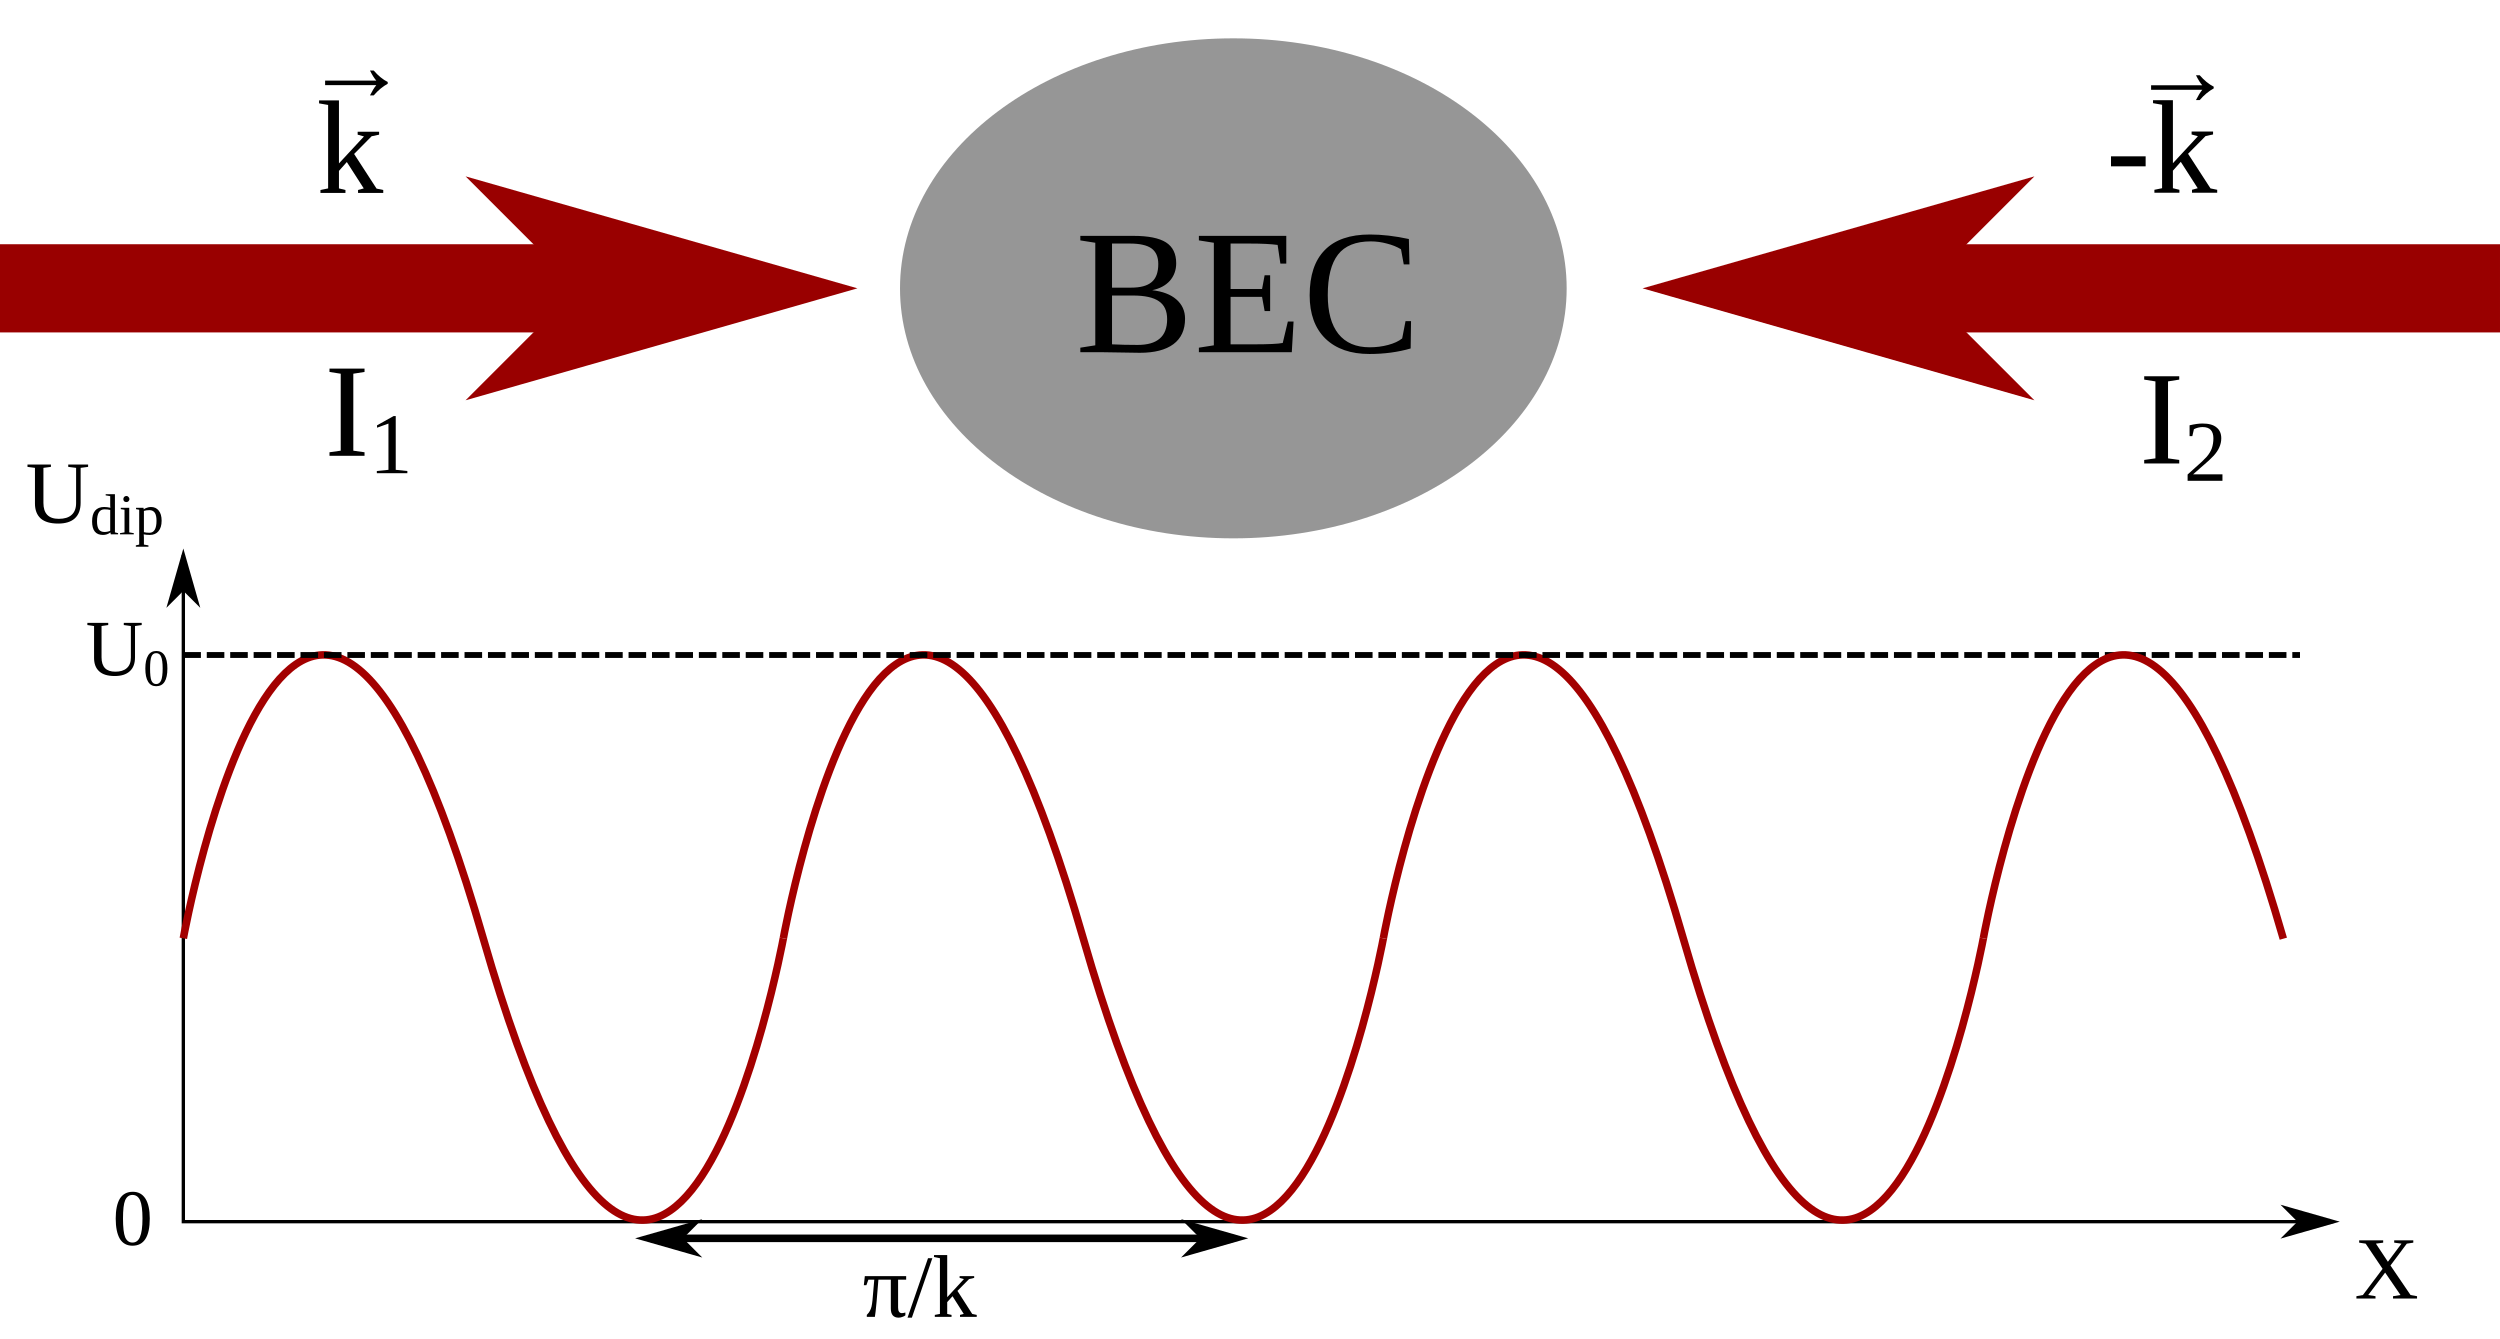
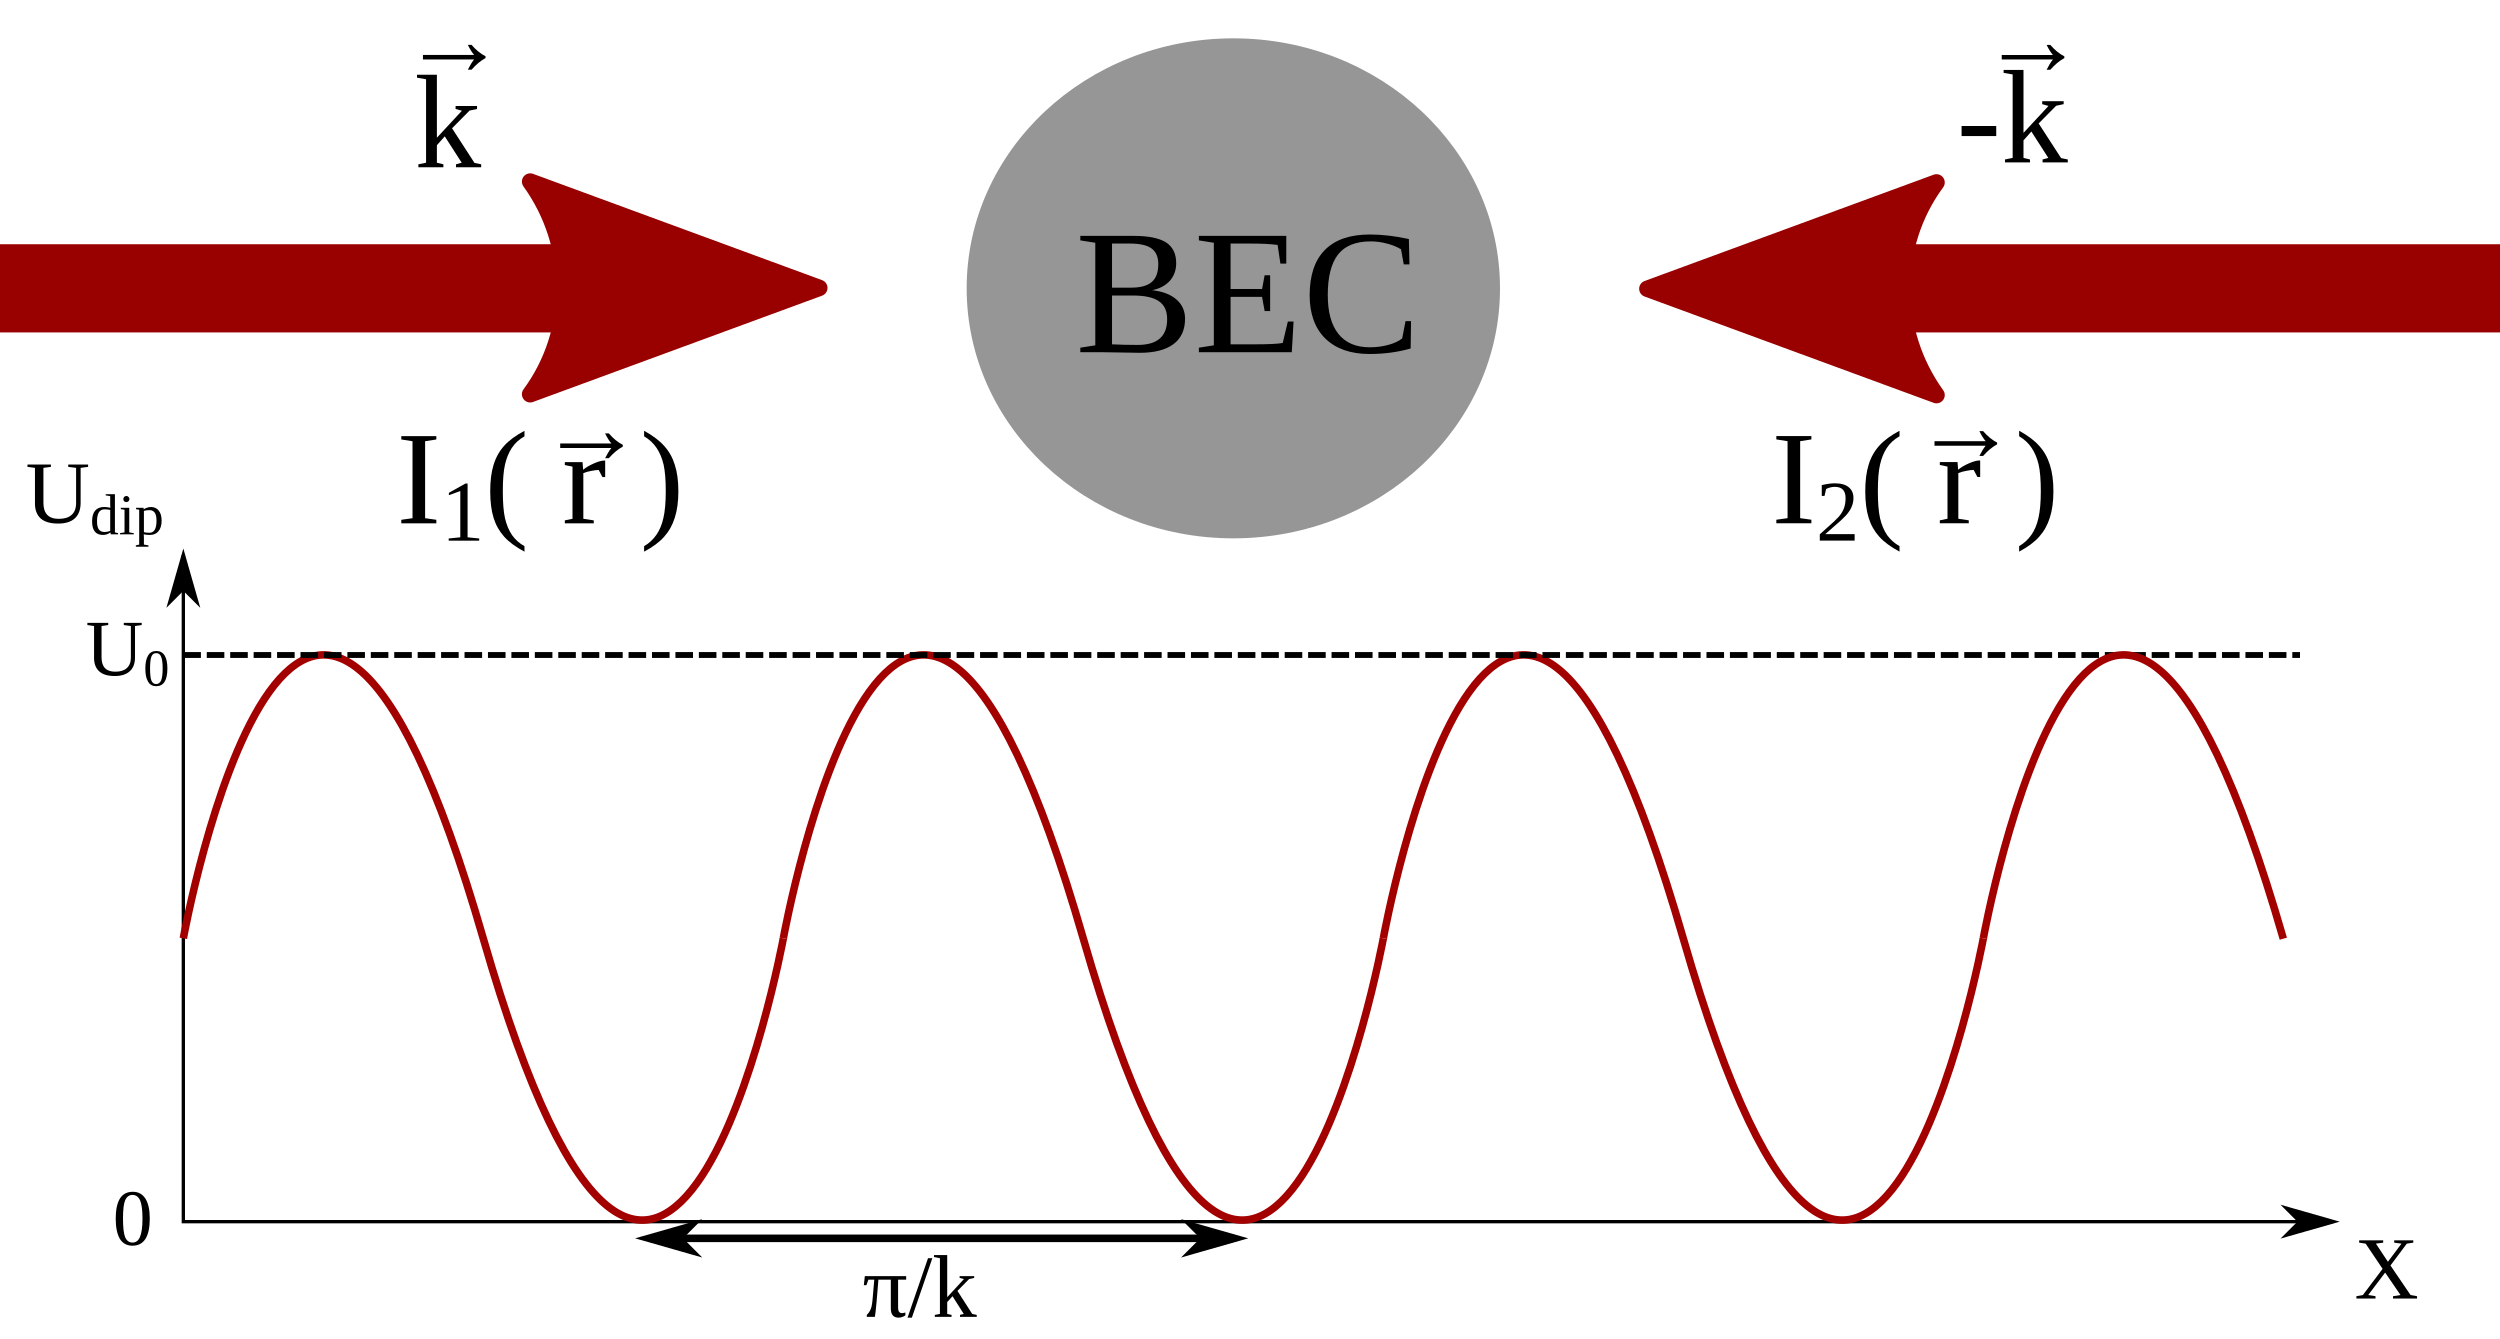
<svg xmlns="http://www.w3.org/2000/svg" width="198.438mm" height="106.253mm" viewBox="0 0 198.438 106.253" version="1.1" id="svg8">
  <defs id="defs2">
+     <marker style="overflow:visible;" id="marker1668" refX="0.0" refY="0.0" orient="auto">
+       <path transform="scale(0.3) rotate(180) translate(-2.3,0)" d="M 8.719,4.034 L -2.207,0.016 L 8.719,-4.002 C 6.973,-1.63 6.983,1.616 8.719,4.034 z " style="fill-rule:evenodd;stroke-width:0.625;stroke-linejoin:round;stroke:#990000;stroke-opacity:1;fill:#990000;fill-opacity:1" id="path1666" />
+     </marker>
+     <marker style="overflow:visible;" id="Arrow2Send" refX="0.0" refY="0.0" orient="auto">
+       <path transform="scale(0.3) rotate(180) translate(-2.3,0)" d="M 8.719,4.034 L -2.207,0.016 L 8.719,-4.002 C 6.973,-1.63 6.983,1.616 8.719,4.034 z " style="fill-rule:evenodd;stroke-width:0.625;stroke-linejoin:round;stroke:#990000;stroke-opacity:1;fill:#990000;fill-opacity:1" id="path1063" />
+     </marker>
+     <marker style="overflow:visible" id="marker1428" refX="0" refY="0" orient="auto">
+       <path transform="matrix(-0.2,0,0,-0.2,-1.2,0)" style="fill:#990000;fill-opacity:1;fill-rule:evenodd;stroke:#990000;stroke-width:1pt;stroke-opacity:1" d="M 0,0 5,-5 -12.5,0 5,5 Z" id="path1426" />
+     </marker>
    <marker style="overflow:visible;" id="Arrow1Mend" refX="0.0" refY="0.0" orient="auto">
      <path transform="scale(0.4) rotate(180) translate(10,0)" style="fill-rule:evenodd;stroke:#000000;stroke-width:1pt;stroke-opacity:1;fill:#000000;fill-opacity:1" d="M 0.0,0.0 L 5.0,-5.0 L -12.5,0.0 L 5.0,5.0 L 0.0,0.0 z " id="path877" />
    </marker>
    <marker style="overflow:visible" id="Arrow1Mstart" refX="0.0" refY="0.0" orient="auto">
      <path transform="scale(0.4) translate(10,0)" style="fill-rule:evenodd;stroke:#000000;stroke-width:1pt;stroke-opacity:1;fill:#000000;fill-opacity:1" d="M 0.0,0.0 L 5.0,-5.0 L -12.5,0.0 L 5.0,5.0 L 0.0,0.0 z " id="path874" />
    </marker>
    <marker style="overflow:visible" id="marker1880" refX="0" refY="0" orient="auto">
      <path transform="matrix(-0.8,0,0,-0.8,-10,0)" style="fill:#000000;fill-opacity:1;fill-rule:evenodd;stroke:#000000;stroke-width:1pt;stroke-opacity:1" d="M 0,0 5,-5 -12.5,0 5,5 Z" id="path1878" />
    </marker>
    <marker style="overflow:visible" id="marker1816" refX="0" refY="0" orient="auto">
      <path transform="matrix(0.8,0,0,0.8,10,0)" style="fill:#000000;fill-opacity:1;fill-rule:evenodd;stroke:#000000;stroke-width:1pt;stroke-opacity:1" d="M 0,0 5,-5 -12.5,0 5,5 Z" id="path1814" />
    </marker>
    <marker style="overflow:visible" id="Arrow1Lstart" refX="0" refY="0" orient="auto">
      <path transform="matrix(0.8,0,0,0.8,10,0)" style="fill:#000000;fill-opacity:1;fill-rule:evenodd;stroke:#000000;stroke-width:1pt;stroke-opacity:1" d="M 0,0 5,-5 -12.5,0 5,5 Z" id="path868" />
    </marker>
    <marker style="overflow:visible" id="marker1131" refX="0" refY="0" orient="auto">
      <path transform="matrix(-0.8,0,0,-0.8,-10,0)" style="fill:#000000;fill-opacity:1;fill-rule:evenodd;stroke:#000000;stroke-width:1pt;stroke-opacity:1" d="M 0,0 5,-5 -12.5,0 5,5 Z" id="path871" />
    </marker>
    <marker style="overflow:visible" id="Arrow1Send" refX="0" refY="0" orient="auto">
      <path transform="matrix(-0.2,0,0,-0.2,-1.2,0)" style="fill:#990000;fill-opacity:1;fill-rule:evenodd;stroke:#990000;stroke-width:1pt;stroke-opacity:1" d="M 0,0 5,-5 -12.5,0 5,5 Z" id="path854" />
    </marker>
    <marker style="overflow:visible" id="Arrow1Lend" refX="0" refY="0" orient="auto">
      <path transform="matrix(-0.8,0,0,-0.8,-10,0)" style="fill:#0000dc;fill-opacity:1;fill-rule:evenodd;stroke:#000000;stroke-width:1pt;stroke-opacity:1" d="M 0,0 5,-5 -12.5,0 5,5 Z" id="path842" />
    </marker>
-     <marker style="overflow:visible" id="Arrow1Send-3" refX="0" refY="0" orient="auto">
-       <path transform="matrix(-0.2,0,0,-0.2,-1.2,0)" style="fill:#990000;fill-opacity:1;fill-rule:evenodd;stroke:#990000;stroke-width:1pt;stroke-opacity:1" d="M 0,0 5,-5 -12.5,0 5,5 Z" id="path854-6" />
-     </marker>
  </defs>
  <g id="layer1" transform="translate(-5.291667,-48.551)">
-     <ellipse style="fill:#969696;fill-opacity:1;stroke-width:0.265" id="path835" cx="103.188" cy="71.438" rx="26.458" ry="19.844" />
-     <path style="fill:none;fill-opacity:1;stroke:#990000;stroke-width:7;stroke-linecap:butt;stroke-linejoin:miter;stroke-miterlimit:4;stroke-dasharray:none;stroke-opacity:1;marker-end:url(#Arrow1Send)" d="M 5.292,71.437 H 60.854" id="path837" />
-     <path style="fill:none;fill-opacity:1;stroke:#990000;stroke-width:7;stroke-linecap:butt;stroke-linejoin:miter;stroke-miterlimit:4;stroke-dasharray:none;stroke-opacity:1;marker-end:url(#Arrow1Send-3)" d="m 203.729,71.438 h -55.562" id="path837-7" />
-     <text xml:space="preserve" style="font-size:10.583px;line-height:1.25;font-family:'Times New Roman';-inkscape-font-specification:'Times New Roman, ';stroke-width:0.265" x="30.416" y="63.868" id="text1373" transform="scale(1.000027,0.9999729)">
-       <tspan id="tspan1371" x="30.416" y="63.868" style="font-size:10.583px;stroke-width:0.265">k</tspan>
+     <ellipse style="fill:#969696;fill-opacity:1;stroke-width:0.265" id="path835" ry="19.844" rx="21.167" cy="71.438" cx="103.188" />
+     <path style="fill:none;fill-opacity:1;stroke:#990000;stroke-width:7;stroke-linecap:butt;stroke-linejoin:miter;stroke-miterlimit:4;stroke-dasharray:none;stroke-opacity:1;marker-end:url(#Arrow2Send)" d="M 5.292,71.437 H 60.854" id="path837" />
+     <path style="fill:none;fill-opacity:1;stroke:#990000;stroke-width:7;stroke-linecap:butt;stroke-linejoin:miter;stroke-miterlimit:4;stroke-dasharray:none;stroke-opacity:1;marker-end:url(#marker1668)" d="m 203.729,71.438 -58.208,3e-6" id="path837-7" />
+     <text xml:space="preserve" style="font-size:10.583px;line-height:1.25;font-family:'Times New Roman';-inkscape-font-specification:'Times New Roman, ';stroke-width:0.265" x="38.186" y="61.83" id="text1373" transform="scale(1.000027,0.9999729)">
+       <tspan id="tspan1371" x="38.186" y="61.83" style="font-size:10.583px;stroke-width:0.265">k</tspan>
    </text>
    <text xml:space="preserve" style="font-size:14.111px;line-height:1.25;font-family:'Times New Roman';-inkscape-font-specification:'Times New Roman, ';stroke-width:0.265" x="90.635" y="76.507" id="text23">
      <tspan id="tspan21" x="90.635" y="76.507" style="font-size:14.111px;stroke-width:0.265">BEC</tspan>
    </text>
    <path style="fill:none;stroke:#000000;stroke-width:0.265;stroke-linecap:butt;stroke-linejoin:miter;stroke-miterlimit:4;stroke-dasharray:none;stroke-opacity:1;marker-start:url(#Arrow1Lstart);marker-end:url(#marker1131)" d="m 19.844,92.604 0,52.917 170.656,1e-5" id="path866" />
    <text xml:space="preserve" style="font-size:7.056px;line-height:1.25;font-family:'Times New Roman';-inkscape-font-specification:'Times New Roman, ';stroke-width:0.265" x="192.177" y="151.624" id="text1359">
      <tspan x="192.177" y="151.624" style="font-size:7.056px;stroke-width:0.265" id="tspan1361">X</tspan>
    </text>
    <text xml:space="preserve" style="font-size:7.056px;line-height:1.25;font-family:'Times New Roman';-inkscape-font-specification:'Times New Roman, ';stroke-width:0.265" x="7.333" y="90.05" id="text1367">
      <tspan id="tspan1365" x="7.333" y="90.05" style="font-size:7.056px;stroke-width:0.265">U<tspan style="font-size:65%;baseline-shift:sub" id="tspan1372">dip</tspan>
      </tspan>
    </text>
    <text xml:space="preserve" style="font-size:6.35px;line-height:1.25;font-family:'Times New Roman';-inkscape-font-specification:'Times New Roman, ';stroke-width:0.265" x="12.085" y="102.148" id="text1412">
      <tspan id="tspan1410" x="12.085" y="102.148" style="font-size:6.35px;stroke-width:0.265">U<tspan style="font-size:65%;baseline-shift:sub" id="tspan1414">0</tspan>
      </tspan>
    </text>
    <text xml:space="preserve" style="font-size:6.35px;line-height:1.25;font-family:'Times New Roman';-inkscape-font-specification:'Times New Roman, ';stroke-width:0.265" x="14.242" y="147.367" id="text1432">
      <tspan id="tspan1430" x="14.242" y="147.367" style="font-size:6.35px;stroke-width:0.265">0</tspan>
    </text>
    <path style="fill:none;stroke:#a30000;stroke-width:0.6;stroke-linecap:butt;stroke-linejoin:miter;stroke-miterlimit:4;stroke-dasharray:none;stroke-opacity:1" d="m 19.844,123.031 c 0,0 9.201,-50.656 23.819,0.054 14.481,50.234 23.806,-0.054 23.806,-0.054" id="path1442-6-2" />
    <path style="fill:none;stroke:#a30000;stroke-width:0.6;stroke-linecap:butt;stroke-linejoin:miter;stroke-miterlimit:4;stroke-dasharray:none;stroke-opacity:1" d="m 67.469,123.031 c 0,0 9.201,-50.656 23.819,0.054 14.481,50.234 23.806,-0.054 23.806,-0.054" id="path1442-6-2-0" />
    <path style="fill:none;stroke:#a30000;stroke-width:0.6;stroke-linecap:butt;stroke-linejoin:miter;stroke-miterlimit:4;stroke-dasharray:none;stroke-opacity:1" d="m 115.094,123.031 c 0,0 9.201,-50.656 23.819,0.054 14.481,50.234 23.806,-0.054 23.806,-0.054" id="path1442-6-2-9" />
    <path style="fill:none;stroke:#000000;stroke-width:0.465;stroke-linecap:butt;stroke-linejoin:miter;stroke-miterlimit:4;stroke-dasharray:1.395, 0.465;stroke-dashoffset:0;stroke-opacity:1" d="m 19.844,100.542 168.01,-3.3e-4 v 0" id="path1416" />
    <path id="path1721" style="fill:none;stroke:#a30000;stroke-width:0.6;stroke-linecap:butt;stroke-linejoin:miter;stroke-miterlimit:4;stroke-dasharray:none;stroke-opacity:1" d="m 162.719,123.031 c 0,0 9.198,-50.64 23.812,0.03" />
    <path id="path1719" style="fill:none;stroke:#a30000;stroke-width:0.401;stroke-linecap:butt;stroke-linejoin:miter;stroke-miterlimit:4;stroke-dasharray:none;stroke-opacity:1" d="m 162.719,123.031 v 0" />
-     <text xml:space="preserve" style="font-size:8.413px;line-height:1.25;font-family:'Times New Roman';-inkscape-font-specification:'Times New Roman, ';stroke-width:0.21" x="29.377" y="56.53" id="text1726">
-       <tspan id="tspan1730" x="29.377" y="56.53" style="stroke-width:0.21">→</tspan>
+     <text xml:space="preserve" style="font-size:8.413px;line-height:1.25;font-family:'Times New Roman';-inkscape-font-specification:'Times New Roman, ';stroke-width:0.21" x="37.146" y="54.491" id="text1726">
+       <tspan id="tspan1730" x="37.146" y="54.491" style="stroke-width:0.21">→</tspan>
    </text>
-     <text xml:space="preserve" style="font-size:10.583px;line-height:1.25;font-family:'Times New Roman';-inkscape-font-specification:'Times New Roman, ';stroke-width:0.265" x="172.456" y="63.853" id="text1373-8" transform="scale(1.000027,0.9999729)">
-       <tspan id="tspan1371-3" x="172.456" y="63.853" style="font-size:10.583px;stroke-width:0.265">-k</tspan>
+     <text xml:space="preserve" style="font-size:10.583px;line-height:1.25;font-family:'Times New Roman';-inkscape-font-specification:'Times New Roman, ';stroke-width:0.265" x="160.599" y="61.446" id="text1373-8" transform="scale(1.000027,0.9999729)">
+       <tspan id="tspan1371-3" x="160.599" y="61.446" style="font-size:10.583px;stroke-width:0.265">-k</tspan>
    </text>
-     <text xml:space="preserve" style="font-size:8.413px;line-height:1.25;font-family:'Times New Roman';-inkscape-font-specification:'Times New Roman, ';stroke-width:0.21" x="174.317" y="56.899" id="text1726-7">
-       <tspan id="tspan1730-9" x="174.317" y="56.899" style="stroke-width:0.21">→</tspan>
+     <text xml:space="preserve" style="font-size:8.413px;line-height:1.25;font-family:'Times New Roman';-inkscape-font-specification:'Times New Roman, ';stroke-width:0.21" x="162.46" y="54.492" id="text1726-7">
+       <tspan id="tspan1730-9" x="162.46" y="54.492" style="stroke-width:0.21">→</tspan>
    </text>
-     <text xml:space="preserve" style="font-size:10.583px;line-height:1.25;font-family:'Times New Roman';-inkscape-font-specification:'Times New Roman, ';stroke-width:0.265" x="31.069" y="84.733" id="text1766">
-       <tspan id="tspan1764" x="31.069" y="84.733" style="stroke-width:0.265">I<tspan style="font-size:65%;baseline-shift:sub" id="tspan1768">1</tspan>
-       </tspan>
-     </text>
-     <text xml:space="preserve" style="font-size:10.583px;line-height:1.25;font-family:'Times New Roman';-inkscape-font-specification:'Times New Roman, ';stroke-width:0.265" x="175.113" y="85.339" id="text1766-3">
-       <tspan id="tspan1764-7" x="175.113" y="85.339" style="stroke-width:0.265">I<tspan style="font-size:65%;baseline-shift:sub" id="tspan1798">2</tspan>
-       </tspan>
+     <text xml:space="preserve" style="font-size:10.583px;line-height:1.25;font-family:'Times New Roman';-inkscape-font-specification:'Times New Roman, ';stroke-width:0.265" x="36.771" y="90.089" id="text1766">
+       <tspan id="tspan1764" x="36.771" y="90.089" style="stroke-width:0.265">I<tspan style="font-size:65%;baseline-shift:sub" id="tspan1788">1</tspan>( r )</tspan>
    </text>
    <path style="fill:none;stroke:#000000;stroke-width:0.6;stroke-linecap:butt;stroke-linejoin:miter;stroke-miterlimit:4;stroke-dasharray:none;stroke-opacity:1;marker-start:url(#Arrow1Mstart);marker-end:url(#Arrow1Mend)" d="M 56.885,146.844 H 103.188" id="path1806" />
    <text xml:space="preserve" style="font-size:7.056px;line-height:1.25;font-family:'Times New Roman';-inkscape-font-specification:'Times New Roman, ';stroke-width:0.265" x="73.766" y="153.081" id="text1766-7">
      <tspan id="tspan1764-4" x="73.766" y="153.081" style="font-size:7.056px;stroke-width:0.265">π/k</tspan>
    </text>
+     <text xml:space="preserve" style="font-size:8.413px;line-height:1.25;font-family:'Times New Roman';-inkscape-font-specification:'Times New Roman, ';stroke-width:0.21" x="48.039" y="85.33" id="text1726-3">
+       <tspan id="tspan1730-6" x="48.039" y="85.33" style="stroke-width:0.21">→</tspan>
+     </text>
+     <text xml:space="preserve" style="font-size:10.583px;line-height:1.25;font-family:'Times New Roman';-inkscape-font-specification:'Times New Roman, ';stroke-width:0.265" x="145.916" y="90.088" id="text1766-2">
+       <tspan id="tspan1764-7" x="145.916" y="90.088" style="stroke-width:0.265">I<tspan style="font-size:65%;baseline-shift:sub" id="tspan1788-0">2</tspan>( r )</tspan>
+     </text>
+     <text xml:space="preserve" style="font-size:8.413px;line-height:1.25;font-family:'Times New Roman';-inkscape-font-specification:'Times New Roman, ';stroke-width:0.21" x="157.124" y="85.148" id="text1726-3-93">
+       <tspan id="tspan1730-6-6" x="157.124" y="85.148" style="stroke-width:0.21">→</tspan>
+     </text>
  </g>
</svg>
